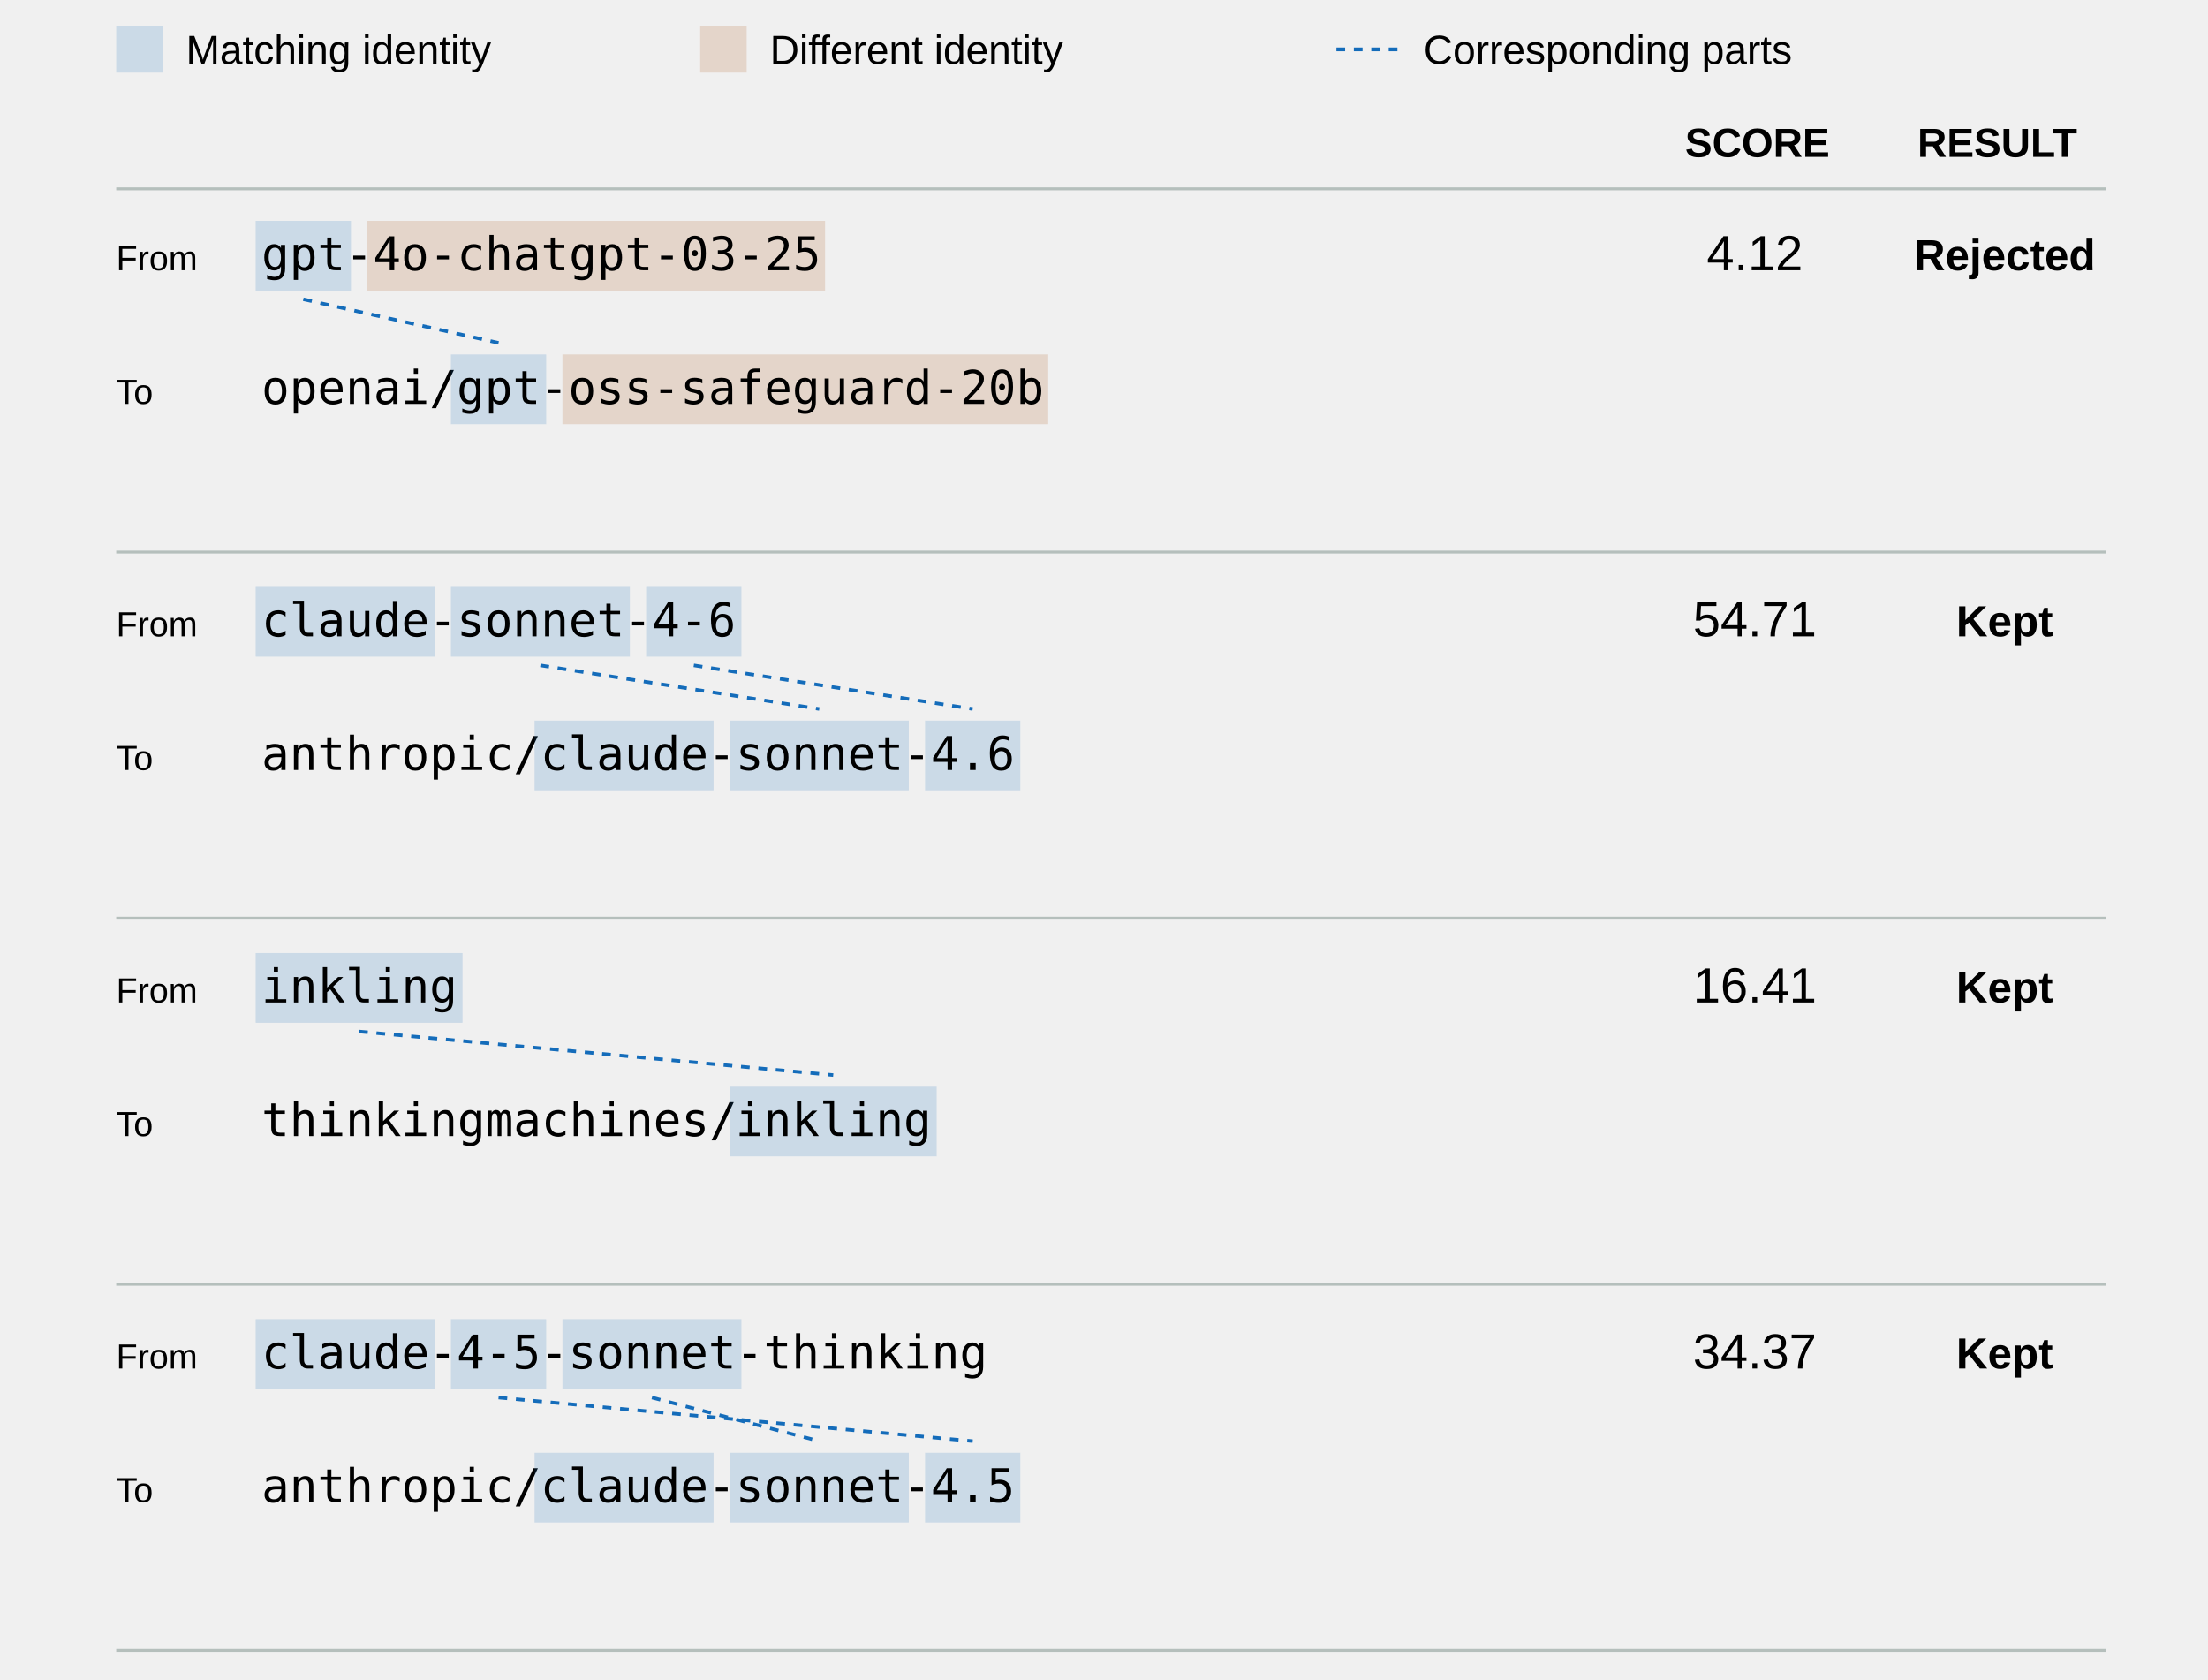
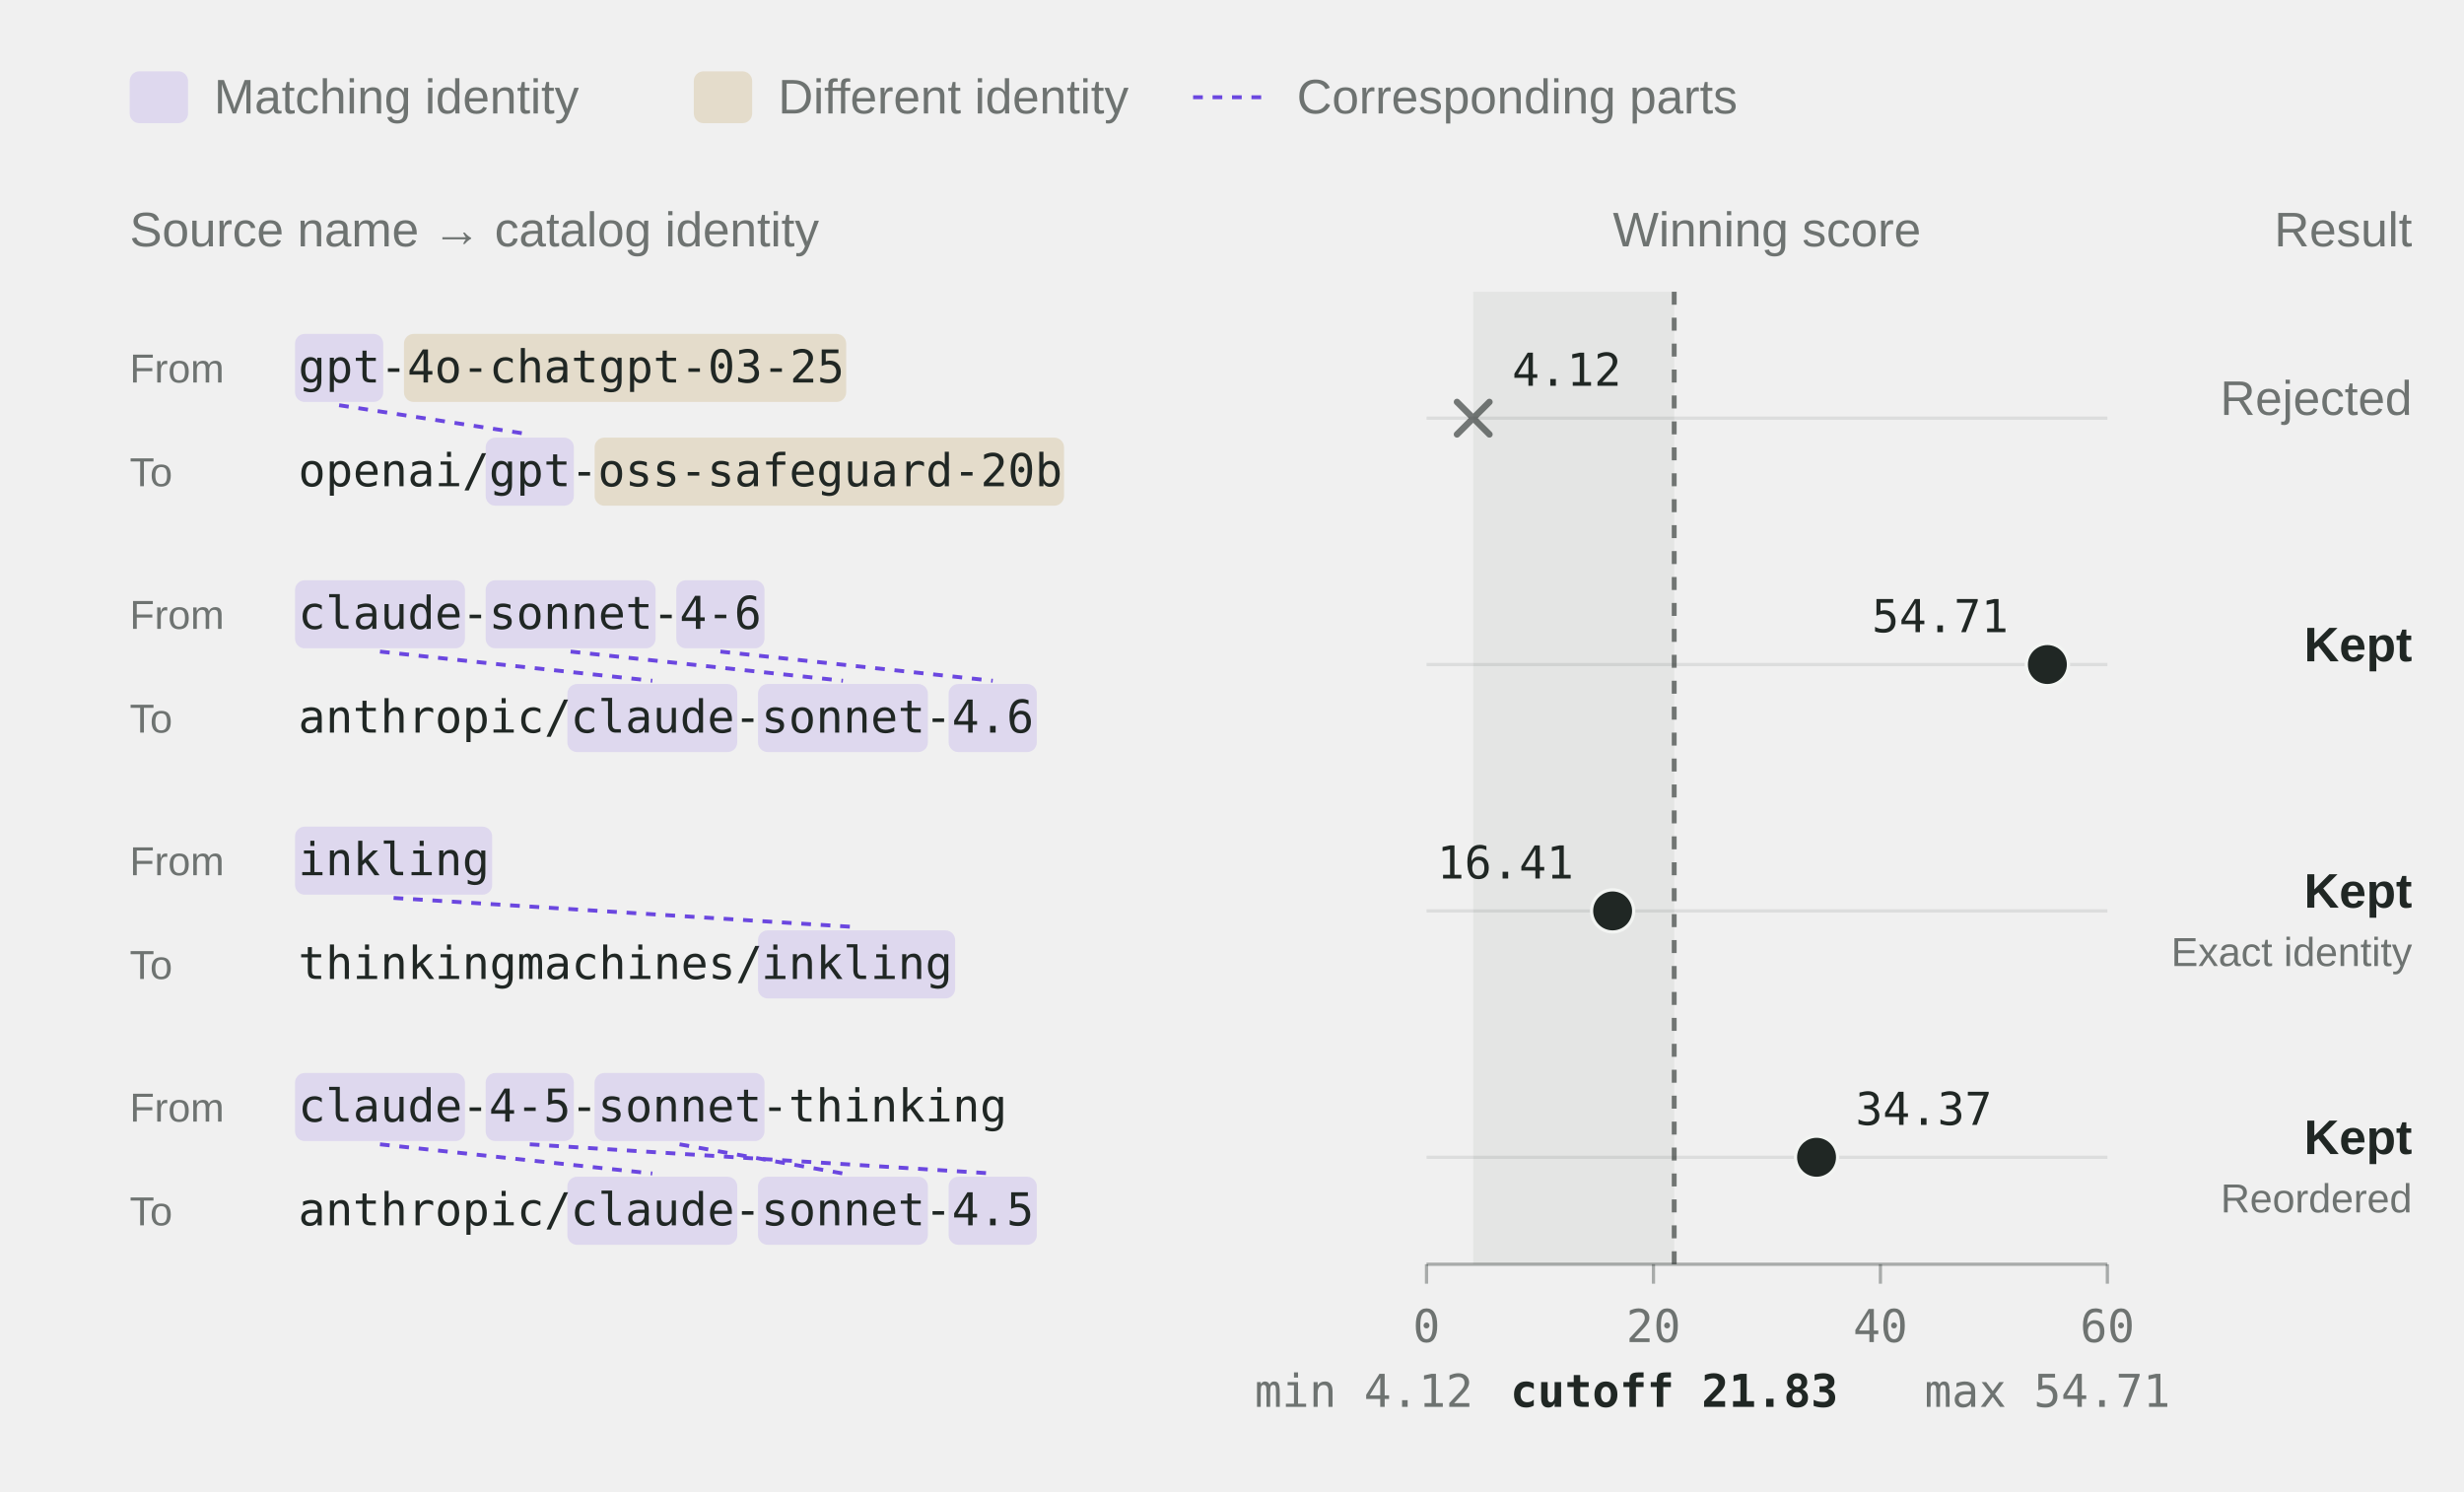
- <svg xmlns="http://www.w3.org/2000/svg" viewBox="0 72 760 578" role="img" aria-labelledby="title desc">
+ <svg xmlns="http://www.w3.org/2000/svg" viewBox="0 0 760 460" role="img" aria-labelledby="title desc">
  <style>
- text { font-family:"Avenir Next","Segoe UI",Arial,sans-serif; }
- @media (prefers-color-scheme:dark) {
- text { fill:#ffffff; }
- [fill="#63706e"] { fill:#a6b2ae; } [stroke="#63706e"] { stroke:#a6b2ae; }
- [fill="#b5bfbc"] { fill:#3c4846; } [stroke="#b5bfbc"] { stroke:#3c4846; }
- [fill="#146cba"] { fill:#85bfff; } [stroke="#146cba"] { stroke:#85bfff; }
- [fill="#a64d0c"] { fill:#ffbc7d; } [stroke="#a64d0c"] { stroke:#ffbc7d; }
+ text{font-family:"Avenir Next","Segoe UI",Arial,sans-serif;font-size:15px;fill:#202724}
+ .num{font-family:"SFMono-Regular","SF Mono",Menlo,Consolas,monospace;font-size:14px}
+ .small{font-size:12.5px}.big{font-size:18px}.strong{font-weight:600}
+ .muted{fill-opacity:.62}.faint{opacity:.4}.half{opacity:.5}
+ .grid{fill:none;stroke:#202724;stroke-opacity:.09}
+ .guide{fill:none;stroke:#202724;stroke-opacity:.22}
+ .axis{fill:none;stroke:#202724;stroke-opacity:.34}
+ .ink{fill:#202724}.ink-line{fill:none;stroke:#202724}.ink-wash{fill:#202724;fill-opacity:.08}
+ .ring{stroke:#f2f4f2;stroke-width:2;paint-order:stroke}.gap{stroke:#f2f4f2;stroke-width:2}
+ .violet{fill:#6b47e0}.violet-line{fill:none;stroke:#6b47e0}.violet-wash{fill:#6b47e0;fill-opacity:.14}
+ .rose{fill:#c93f78}.rose-line{fill:none;stroke:#c93f78}.rose-wash{fill:#c93f78;fill-opacity:.14}
+ .amber{fill:#a8740c}.amber-line{fill:none;stroke:#a8740c}.amber-wash{fill:#a8740c;fill-opacity:.16}
+ .h0{stop-color:#3557e6}.h1{stop-color:#6b47e0}.h2{stop-color:#d9467f}
+ .land0{stop-color:#6b47e0;stop-opacity:.12}.land1{stop-color:#6b47e0;stop-opacity:.01}
+ .halo{opacity:0}
+ @media (prefers-color-scheme:dark){
+ text{fill:#f2f3ed}.muted{fill-opacity:.58}
+ .grid{stroke:#f2f3ed;stroke-opacity:.08}.guide{stroke:#f2f3ed;stroke-opacity:.2}.axis{stroke:#f2f3ed;stroke-opacity:.3}
+ .ink{fill:#f2f3ed}.ink-line{stroke:#f2f3ed}.ink-wash{fill:#f2f3ed;fill-opacity:.1}
+ .ring{stroke:#0b1016}.gap{stroke:#0b1016}
+ .violet{fill:#8f6bff}.violet-line{stroke:#8f6bff}.violet-wash{fill:#8f6bff;fill-opacity:.22}
+ .rose{fill:#e06296}.rose-line{stroke:#e06296}.rose-wash{fill:#e06296;fill-opacity:.2}
+ .amber{fill:#b98b24}.amber-line{stroke:#b98b24}.amber-wash{fill:#b98b24;fill-opacity:.22}
+ .h0{stop-color:#4a72ff}.h1{stop-color:#8f6bff}.h2{stop-color:#ff92bd}
+ .land0{stop-color:#6f8cff;stop-opacity:.16}.land1{stop-color:#6f8cff;stop-opacity:.02}
+ .halo{opacity:.55}
}
</style>
-   <rect x="40" y="81" width="16" height="16" fill="#146cba" opacity="0.17" />
-   <text x="64" y="94" font-size="14" fill="#000000" text-anchor="start" font-weight="400">Matching identity</text>
-   <rect x="241" y="81" width="16" height="16" fill="#a64d0c" opacity="0.17" />
-   <text x="265" y="94" font-size="14" fill="#000000" text-anchor="start" font-weight="400">Different identity</text>
-   <line x1="460" y1="89" x2="482" y2="89" stroke="#146cba" stroke-width="1.3" stroke-dasharray="3 3" />
-   <text x="490" y="94" font-size="14" fill="#000000" text-anchor="start" font-weight="400">Corresponding parts</text>
-   <text x="580" y="126" font-size="14" fill="#000000" text-anchor="start" font-weight="600">SCORE</text>
-   <text x="660" y="126" font-size="14" fill="#000000" text-anchor="start" font-weight="600">RESULT</text>
-   <line x1="40" y1="137" x2="725" y2="137" stroke="#b5bfbc" stroke-width="1" />
-   <line x1="104.4" y1="175" x2="171.6" y2="190" stroke="#146cba" stroke-width="1.2" stroke-dasharray="3 3" />
-   <text x="40" y="165" font-size="12" fill="#000000" text-anchor="start" font-weight="400">From</text>
-   <text x="40" y="211" font-size="12" fill="#000000" text-anchor="start" font-weight="400">To</text>
-   <rect x="88" y="148" width="32.8" height="24" fill="#146cba" opacity="0.17" />
-   <text x="90" y="165" font-size="16" fill="#000000" style="font-family:Menlo,Consolas,monospace" textLength="28.8" lengthAdjust="spacingAndGlyphs">gpt</text>
-   <text x="118.8" y="165" font-size="16" fill="#000000" style="font-family:Menlo,Consolas,monospace" textLength="9.6" lengthAdjust="spacingAndGlyphs">-</text>
-   <rect x="126.4" y="148" width="157.6" height="24" fill="#a64d0c" opacity="0.17" />
-   <text x="128.4" y="165" font-size="16" fill="#000000" style="font-family:Menlo,Consolas,monospace" textLength="153.6" lengthAdjust="spacingAndGlyphs">4o-chatgpt-03-25</text>
-   <text x="90" y="211" font-size="16" fill="#000000" style="font-family:Menlo,Consolas,monospace" textLength="67.2" lengthAdjust="spacingAndGlyphs">openai/</text>
-   <rect x="155.2" y="194" width="32.8" height="24" fill="#146cba" opacity="0.17" />
-   <text x="157.2" y="211" font-size="16" fill="#000000" style="font-family:Menlo,Consolas,monospace" textLength="28.8" lengthAdjust="spacingAndGlyphs">gpt</text>
-   <text x="186" y="211" font-size="16" fill="#000000" style="font-family:Menlo,Consolas,monospace" textLength="9.6" lengthAdjust="spacingAndGlyphs">-</text>
-   <rect x="193.6" y="194" width="167.2" height="24" fill="#a64d0c" opacity="0.17" />
-   <text x="195.6" y="211" font-size="16" fill="#000000" style="font-family:Menlo,Consolas,monospace" textLength="163.2" lengthAdjust="spacingAndGlyphs">oss-safeguard-20b</text>
-   <text x="604" y="165" font-size="17" fill="#000000" text-anchor="middle" font-weight="400">4.12</text>
-   <text x="690" y="165" font-size="15" fill="#000000" text-anchor="middle" font-weight="600">Rejected</text>
-   <line x1="40" y1="262" x2="725" y2="262" stroke="#b5bfbc" stroke-width="1" />
-   <line x1="238.8" y1="301" x2="334.8" y2="316" stroke="#146cba" stroke-width="1.2" stroke-dasharray="3 3" />
-   <line x1="186" y1="301" x2="282" y2="316" stroke="#146cba" stroke-width="1.2" stroke-dasharray="3 3" />
-   <text x="40" y="291" font-size="12" fill="#000000" text-anchor="start" font-weight="400">From</text>
-   <text x="40" y="337" font-size="12" fill="#000000" text-anchor="start" font-weight="400">To</text>
-   <rect x="88" y="274" width="61.6" height="24" fill="#146cba" opacity="0.17" />
-   <text x="90" y="291" font-size="16" fill="#000000" style="font-family:Menlo,Consolas,monospace" textLength="57.6" lengthAdjust="spacingAndGlyphs">claude</text>
-   <text x="147.6" y="291" font-size="16" fill="#000000" style="font-family:Menlo,Consolas,monospace" textLength="9.6" lengthAdjust="spacingAndGlyphs">-</text>
-   <rect x="155.2" y="274" width="61.6" height="24" fill="#146cba" opacity="0.17" />
-   <text x="157.2" y="291" font-size="16" fill="#000000" style="font-family:Menlo,Consolas,monospace" textLength="57.6" lengthAdjust="spacingAndGlyphs">sonnet</text>
-   <text x="214.8" y="291" font-size="16" fill="#000000" style="font-family:Menlo,Consolas,monospace" textLength="9.6" lengthAdjust="spacingAndGlyphs">-</text>
-   <rect x="222.4" y="274" width="32.8" height="24" fill="#146cba" opacity="0.17" />
-   <text x="224.4" y="291" font-size="16" fill="#000000" style="font-family:Menlo,Consolas,monospace" textLength="28.8" lengthAdjust="spacingAndGlyphs">4-6</text>
-   <text x="90" y="337" font-size="16" fill="#000000" style="font-family:Menlo,Consolas,monospace" textLength="96" lengthAdjust="spacingAndGlyphs">anthropic/</text>
-   <rect x="184" y="320" width="61.6" height="24" fill="#146cba" opacity="0.17" />
-   <text x="186" y="337" font-size="16" fill="#000000" style="font-family:Menlo,Consolas,monospace" textLength="57.6" lengthAdjust="spacingAndGlyphs">claude</text>
-   <text x="243.6" y="337" font-size="16" fill="#000000" style="font-family:Menlo,Consolas,monospace" textLength="9.6" lengthAdjust="spacingAndGlyphs">-</text>
-   <rect x="251.2" y="320" width="61.6" height="24" fill="#146cba" opacity="0.17" />
-   <text x="253.2" y="337" font-size="16" fill="#000000" style="font-family:Menlo,Consolas,monospace" textLength="57.6" lengthAdjust="spacingAndGlyphs">sonnet</text>
-   <text x="310.8" y="337" font-size="16" fill="#000000" style="font-family:Menlo,Consolas,monospace" textLength="9.6" lengthAdjust="spacingAndGlyphs">-</text>
-   <rect x="318.4" y="320" width="32.8" height="24" fill="#146cba" opacity="0.17" />
-   <text x="320.4" y="337" font-size="16" fill="#000000" style="font-family:Menlo,Consolas,monospace" textLength="28.8" lengthAdjust="spacingAndGlyphs">4.6</text>
-   <text x="604" y="291" font-size="17" fill="#000000" text-anchor="middle" font-weight="400">54.71</text>
-   <text x="690" y="291" font-size="15" fill="#000000" text-anchor="middle" font-weight="600">Kept</text>
-   <line x1="40" y1="388" x2="725" y2="388" stroke="#b5bfbc" stroke-width="1" />
-   <line x1="123.6" y1="427" x2="286.8" y2="442" stroke="#146cba" stroke-width="1.2" stroke-dasharray="3 3" />
-   <text x="40" y="417" font-size="12" fill="#000000" text-anchor="start" font-weight="400">From</text>
-   <text x="40" y="463" font-size="12" fill="#000000" text-anchor="start" font-weight="400">To</text>
-   <rect x="88" y="400" width="71.2" height="24" fill="#146cba" opacity="0.17" />
-   <text x="90" y="417" font-size="16" fill="#000000" style="font-family:Menlo,Consolas,monospace" textLength="67.2" lengthAdjust="spacingAndGlyphs">inkling</text>
-   <text x="90" y="463" font-size="16" fill="#000000" style="font-family:Menlo,Consolas,monospace" textLength="163.2" lengthAdjust="spacingAndGlyphs">thinkingmachines/</text>
-   <rect x="251.2" y="446" width="71.2" height="24" fill="#146cba" opacity="0.17" />
-   <text x="253.2" y="463" font-size="16" fill="#000000" style="font-family:Menlo,Consolas,monospace" textLength="67.2" lengthAdjust="spacingAndGlyphs">inkling</text>
-   <text x="604" y="417" font-size="17" fill="#000000" text-anchor="middle" font-weight="400">16.41</text>
-   <text x="690" y="417" font-size="15" fill="#000000" text-anchor="middle" font-weight="600">Kept</text>
-   <line x1="40" y1="514" x2="725" y2="514" stroke="#b5bfbc" stroke-width="1" />
-   <line x1="171.6" y1="553" x2="334.8" y2="568" stroke="#146cba" stroke-width="1.2" stroke-dasharray="3 3" />
-   <line x1="224.4" y1="553" x2="282" y2="568" stroke="#146cba" stroke-width="1.2" stroke-dasharray="3 3" />
-   <text x="40" y="543" font-size="12" fill="#000000" text-anchor="start" font-weight="400">From</text>
-   <text x="40" y="589" font-size="12" fill="#000000" text-anchor="start" font-weight="400">To</text>
-   <rect x="88" y="526" width="61.6" height="24" fill="#146cba" opacity="0.17" />
-   <text x="90" y="543" font-size="16" fill="#000000" style="font-family:Menlo,Consolas,monospace" textLength="57.6" lengthAdjust="spacingAndGlyphs">claude</text>
-   <text x="147.6" y="543" font-size="16" fill="#000000" style="font-family:Menlo,Consolas,monospace" textLength="9.6" lengthAdjust="spacingAndGlyphs">-</text>
-   <rect x="155.2" y="526" width="32.8" height="24" fill="#146cba" opacity="0.17" />
-   <text x="157.2" y="543" font-size="16" fill="#000000" style="font-family:Menlo,Consolas,monospace" textLength="28.8" lengthAdjust="spacingAndGlyphs">4-5</text>
-   <text x="186" y="543" font-size="16" fill="#000000" style="font-family:Menlo,Consolas,monospace" textLength="9.6" lengthAdjust="spacingAndGlyphs">-</text>
-   <rect x="193.6" y="526" width="61.6" height="24" fill="#146cba" opacity="0.17" />
-   <text x="195.6" y="543" font-size="16" fill="#000000" style="font-family:Menlo,Consolas,monospace" textLength="57.6" lengthAdjust="spacingAndGlyphs">sonnet</text>
-   <text x="253.2" y="543" font-size="16" fill="#000000" style="font-family:Menlo,Consolas,monospace" textLength="86.4" lengthAdjust="spacingAndGlyphs">-thinking</text>
-   <text x="90" y="589" font-size="16" fill="#000000" style="font-family:Menlo,Consolas,monospace" textLength="96" lengthAdjust="spacingAndGlyphs">anthropic/</text>
-   <rect x="184" y="572" width="61.6" height="24" fill="#146cba" opacity="0.17" />
-   <text x="186" y="589" font-size="16" fill="#000000" style="font-family:Menlo,Consolas,monospace" textLength="57.6" lengthAdjust="spacingAndGlyphs">claude</text>
-   <text x="243.6" y="589" font-size="16" fill="#000000" style="font-family:Menlo,Consolas,monospace" textLength="9.6" lengthAdjust="spacingAndGlyphs">-</text>
-   <rect x="251.2" y="572" width="61.6" height="24" fill="#146cba" opacity="0.17" />
-   <text x="253.2" y="589" font-size="16" fill="#000000" style="font-family:Menlo,Consolas,monospace" textLength="57.6" lengthAdjust="spacingAndGlyphs">sonnet</text>
-   <text x="310.8" y="589" font-size="16" fill="#000000" style="font-family:Menlo,Consolas,monospace" textLength="9.6" lengthAdjust="spacingAndGlyphs">-</text>
-   <rect x="318.4" y="572" width="32.8" height="24" fill="#146cba" opacity="0.17" />
-   <text x="320.4" y="589" font-size="16" fill="#000000" style="font-family:Menlo,Consolas,monospace" textLength="28.8" lengthAdjust="spacingAndGlyphs">4.5</text>
-   <text x="604" y="543" font-size="17" fill="#000000" text-anchor="middle" font-weight="400">34.37</text>
-   <text x="690" y="543" font-size="15" fill="#000000" text-anchor="middle" font-weight="600">Kept</text>
-   <line x1="40" y1="640" x2="725" y2="640" stroke="#b5bfbc" stroke-width="1" />
+   <defs>
+     <filter id="glow" x="-1" y="-1" width="3" height="3">
+       <feGaussianBlur stdDeviation="3" />
+     </filter>
+     <marker id="tip-ink" viewBox="0 0 10 10" refX="8" refY="5" markerWidth="6" markerHeight="6" orient="auto-start-reverse">
+       <path class="ink" d="M0 0L10 5L0 10Z" />
+     </marker>
+     <marker id="tip-violet" viewBox="0 0 10 10" refX="8" refY="5" markerWidth="6" markerHeight="6" orient="auto-start-reverse">
+       <path class="violet" d="M0 0L10 5L0 10Z" />
+     </marker>
+     <marker id="tip-rose" viewBox="0 0 10 10" refX="8" refY="5" markerWidth="6" markerHeight="6" orient="auto-start-reverse">
+       <path class="rose" d="M0 0L10 5L0 10Z" />
+     </marker>
+     <marker id="tip-amber" viewBox="0 0 10 10" refX="8" refY="5" markerWidth="6" markerHeight="6" orient="auto-start-reverse">
+       <path class="amber" d="M0 0L10 5L0 10Z" />
+     </marker>
+   </defs>
+   <rect class="violet-wash" x="40" y="22" width="18" height="16" rx="3" />
+   <text class="muted" x="66" y="35">Matching identity</text>
+   <rect class="amber-wash" x="214" y="22" width="18" height="16" rx="3" />
+   <text class="muted" x="240" y="35">Different identity</text>
+   <path class="violet-line" d="M368 30L392 30" stroke-width="1.2" stroke-dasharray="3 3" />
+   <text class="muted" x="400" y="35">Corresponding parts</text>
+   <text class="muted" x="40" y="76">Source name → catalog identity</text>
+   <text class="muted" x="545" y="76" text-anchor="middle">Winning score</text>
+   <text class="muted" x="744" y="76" text-anchor="end">Result</text>
+   <rect class="ink-wash" x="454.4" y="90" width="62" height="300" opacity=".7" />
+   <path class="ink-line" d="M516.4 90L516.4 390" stroke-width="1.5" stroke-dasharray="4 4" stroke-opacity=".6" />
+   <text class="small muted" x="40" y="118">From</text>
+   <text class="small muted" x="40" y="150">To</text>
+   <rect class="violet-wash" x="91" y="103" width="27.2" height="21" rx="3" />
+   <text class="num" x="92" y="118" style="font-size:14px" textLength="25.2" lengthAdjust="spacingAndGlyphs">gpt</text>
+   <text class="num" x="117.2" y="118" style="font-size:14px" textLength="8.4" lengthAdjust="spacingAndGlyphs">-</text>
+   <rect class="amber-wash" x="124.6" y="103" width="136.4" height="21" rx="3" />
+   <text class="num" x="125.6" y="118" style="font-size:14px" textLength="134.4" lengthAdjust="spacingAndGlyphs">4o-chatgpt-03-25</text>
+   <text class="num" x="92" y="150" style="font-size:14px" textLength="58.8" lengthAdjust="spacingAndGlyphs">openai/</text>
+   <rect class="violet-wash" x="149.8" y="135" width="27.2" height="21" rx="3" />
+   <text class="num" x="150.8" y="150" style="font-size:14px" textLength="25.2" lengthAdjust="spacingAndGlyphs">gpt</text>
+   <text class="num" x="176" y="150" style="font-size:14px" textLength="8.4" lengthAdjust="spacingAndGlyphs">-</text>
+   <rect class="amber-wash" x="183.4" y="135" width="144.8" height="21" rx="3" />
+   <text class="num" x="184.4" y="150" style="font-size:14px" textLength="142.8" lengthAdjust="spacingAndGlyphs">oss-safeguard-20b</text>
+   <path class="violet-line" d="M104.6 125L163.4 134" stroke-width="1.2" stroke-dasharray="3 3" />
+   <path class="grid" d="M440 129L650 129" />
+   <path class="ink-line" d="M449.4 124l10 10m0 -10l-10 10" stroke-width="2" stroke-linecap="round" opacity=".6" />
+   <text class="num" x="466.4" y="119">4.12</text>
+   <text class="muted" x="744" y="128" text-anchor="end">Rejected</text>
+   <text class="small muted" x="40" y="194">From</text>
+   <text class="small muted" x="40" y="226">To</text>
+   <rect class="violet-wash" x="91" y="179" width="52.4" height="21" rx="3" />
+   <text class="num" x="92" y="194" style="font-size:14px" textLength="50.4" lengthAdjust="spacingAndGlyphs">claude</text>
+   <text class="num" x="142.4" y="194" style="font-size:14px" textLength="8.4" lengthAdjust="spacingAndGlyphs">-</text>
+   <rect class="violet-wash" x="149.8" y="179" width="52.4" height="21" rx="3" />
+   <text class="num" x="150.8" y="194" style="font-size:14px" textLength="50.4" lengthAdjust="spacingAndGlyphs">sonnet</text>
+   <text class="num" x="201.2" y="194" style="font-size:14px" textLength="8.4" lengthAdjust="spacingAndGlyphs">-</text>
+   <rect class="violet-wash" x="208.6" y="179" width="27.2" height="21" rx="3" />
+   <text class="num" x="209.6" y="194" style="font-size:14px" textLength="25.2" lengthAdjust="spacingAndGlyphs">4-6</text>
+   <text class="num" x="92" y="226" style="font-size:14px" textLength="84" lengthAdjust="spacingAndGlyphs">anthropic/</text>
+   <rect class="violet-wash" x="175" y="211" width="52.4" height="21" rx="3" />
+   <text class="num" x="176" y="226" style="font-size:14px" textLength="50.4" lengthAdjust="spacingAndGlyphs">claude</text>
+   <text class="num" x="226.4" y="226" style="font-size:14px" textLength="8.4" lengthAdjust="spacingAndGlyphs">-</text>
+   <rect class="violet-wash" x="233.8" y="211" width="52.4" height="21" rx="3" />
+   <text class="num" x="234.8" y="226" style="font-size:14px" textLength="50.4" lengthAdjust="spacingAndGlyphs">sonnet</text>
+   <text class="num" x="285.2" y="226" style="font-size:14px" textLength="8.4" lengthAdjust="spacingAndGlyphs">-</text>
+   <rect class="violet-wash" x="292.6" y="211" width="27.2" height="21" rx="3" />
+   <text class="num" x="293.6" y="226" style="font-size:14px" textLength="25.2" lengthAdjust="spacingAndGlyphs">4.6</text>
+   <path class="violet-line" d="M117.2 201L201.2 210" stroke-width="1.2" stroke-dasharray="3 3" />
+   <path class="violet-line" d="M176 201L260 210" stroke-width="1.2" stroke-dasharray="3 3" />
+   <path class="violet-line" d="M222.2 201L306.2 210" stroke-width="1.2" stroke-dasharray="3 3" />
+   <path class="grid" d="M440 205L650 205" />
+   <g>
+     <circle class="ink halo" cx="631.5" cy="205" r="8" filter="url(#glow)" />
+     <circle class="ink ring" cx="631.5" cy="205" r="6" />
+   </g>
+   <text class="num" x="619.5" y="195" text-anchor="end">54.71</text>
+   <text class="strong" x="744" y="204" text-anchor="end">Kept</text>
+   <text class="small muted" x="40" y="270">From</text>
+   <text class="small muted" x="40" y="302">To</text>
+   <rect class="violet-wash" x="91" y="255" width="60.8" height="21" rx="3" />
+   <text class="num" x="92" y="270" style="font-size:14px" textLength="58.8" lengthAdjust="spacingAndGlyphs">inkling</text>
+   <text class="num" x="92" y="302" style="font-size:14px" textLength="142.8" lengthAdjust="spacingAndGlyphs">thinkingmachines/</text>
+   <rect class="violet-wash" x="233.8" y="287" width="60.8" height="21" rx="3" />
+   <text class="num" x="234.8" y="302" style="font-size:14px" textLength="58.8" lengthAdjust="spacingAndGlyphs">inkling</text>
+   <path class="violet-line" d="M121.4 277L264.2 286" stroke-width="1.2" stroke-dasharray="3 3" />
+   <path class="grid" d="M440 281L650 281" />
+   <g>
+     <circle class="ink halo" cx="497.4" cy="281" r="8" filter="url(#glow)" />
+     <circle class="ink ring" cx="497.4" cy="281" r="6" />
+   </g>
+   <text class="num" x="485.4" y="271" text-anchor="end">16.41</text>
+   <text class="strong" x="744" y="280" text-anchor="end">Kept</text>
+   <text class="small muted" x="744" y="298" text-anchor="end">Exact identity</text>
+   <text class="small muted" x="40" y="346">From</text>
+   <text class="small muted" x="40" y="378">To</text>
+   <rect class="violet-wash" x="91" y="331" width="52.4" height="21" rx="3" />
+   <text class="num" x="92" y="346" style="font-size:14px" textLength="50.4" lengthAdjust="spacingAndGlyphs">claude</text>
+   <text class="num" x="142.4" y="346" style="font-size:14px" textLength="8.4" lengthAdjust="spacingAndGlyphs">-</text>
+   <rect class="violet-wash" x="149.8" y="331" width="27.2" height="21" rx="3" />
+   <text class="num" x="150.8" y="346" style="font-size:14px" textLength="25.2" lengthAdjust="spacingAndGlyphs">4-5</text>
+   <text class="num" x="176" y="346" style="font-size:14px" textLength="8.4" lengthAdjust="spacingAndGlyphs">-</text>
+   <rect class="violet-wash" x="183.4" y="331" width="52.4" height="21" rx="3" />
+   <text class="num" x="184.4" y="346" style="font-size:14px" textLength="50.4" lengthAdjust="spacingAndGlyphs">sonnet</text>
+   <text class="num" x="234.8" y="346" style="font-size:14px" textLength="75.6" lengthAdjust="spacingAndGlyphs">-thinking</text>
+   <text class="num" x="92" y="378" style="font-size:14px" textLength="84" lengthAdjust="spacingAndGlyphs">anthropic/</text>
+   <rect class="violet-wash" x="175" y="363" width="52.4" height="21" rx="3" />
+   <text class="num" x="176" y="378" style="font-size:14px" textLength="50.4" lengthAdjust="spacingAndGlyphs">claude</text>
+   <text class="num" x="226.4" y="378" style="font-size:14px" textLength="8.4" lengthAdjust="spacingAndGlyphs">-</text>
+   <rect class="violet-wash" x="233.8" y="363" width="52.4" height="21" rx="3" />
+   <text class="num" x="234.8" y="378" style="font-size:14px" textLength="50.4" lengthAdjust="spacingAndGlyphs">sonnet</text>
+   <text class="num" x="285.2" y="378" style="font-size:14px" textLength="8.4" lengthAdjust="spacingAndGlyphs">-</text>
+   <rect class="violet-wash" x="292.6" y="363" width="27.2" height="21" rx="3" />
+   <text class="num" x="293.6" y="378" style="font-size:14px" textLength="25.2" lengthAdjust="spacingAndGlyphs">4.5</text>
+   <path class="violet-line" d="M117.2 353L201.2 362" stroke-width="1.2" stroke-dasharray="3 3" />
+   <path class="violet-line" d="M163.4 353L306.2 362" stroke-width="1.2" stroke-dasharray="3 3" />
+   <path class="violet-line" d="M209.6 353L260 362" stroke-width="1.2" stroke-dasharray="3 3" />
+   <path class="grid" d="M440 357L650 357" />
+   <g>
+     <circle class="ink halo" cx="560.3" cy="357" r="8" filter="url(#glow)" />
+     <circle class="ink ring" cx="560.3" cy="357" r="6" />
+   </g>
+   <text class="num" x="572.3" y="347">34.37</text>
+   <text class="strong" x="744" y="356" text-anchor="end">Kept</text>
+   <text class="small muted" x="744" y="374" text-anchor="end">Reordered</text>
+   <path class="axis" d="M440 390L650 390" />
+   <path class="axis" d="M440 390L440 396" />
+   <text class="num muted" x="440" y="414" text-anchor="middle">0</text>
+   <path class="axis" d="M510 390L510 396" />
+   <text class="num muted" x="510" y="414" text-anchor="middle">20</text>
+   <path class="axis" d="M580 390L580 396" />
+   <text class="num muted" x="580" y="414" text-anchor="middle">40</text>
+   <path class="axis" d="M650 390L650 396" />
+   <text class="num muted" x="650" y="414" text-anchor="middle">60</text>
+   <text class="num strong" x="516.4" y="434" text-anchor="middle">cutoff 21.83</text>
+   <text class="num muted" x="454.4" y="434" text-anchor="end">min 4.12</text>
+   <text class="num muted" x="631.5" y="434" text-anchor="middle">max 54.71</text>
</svg>
